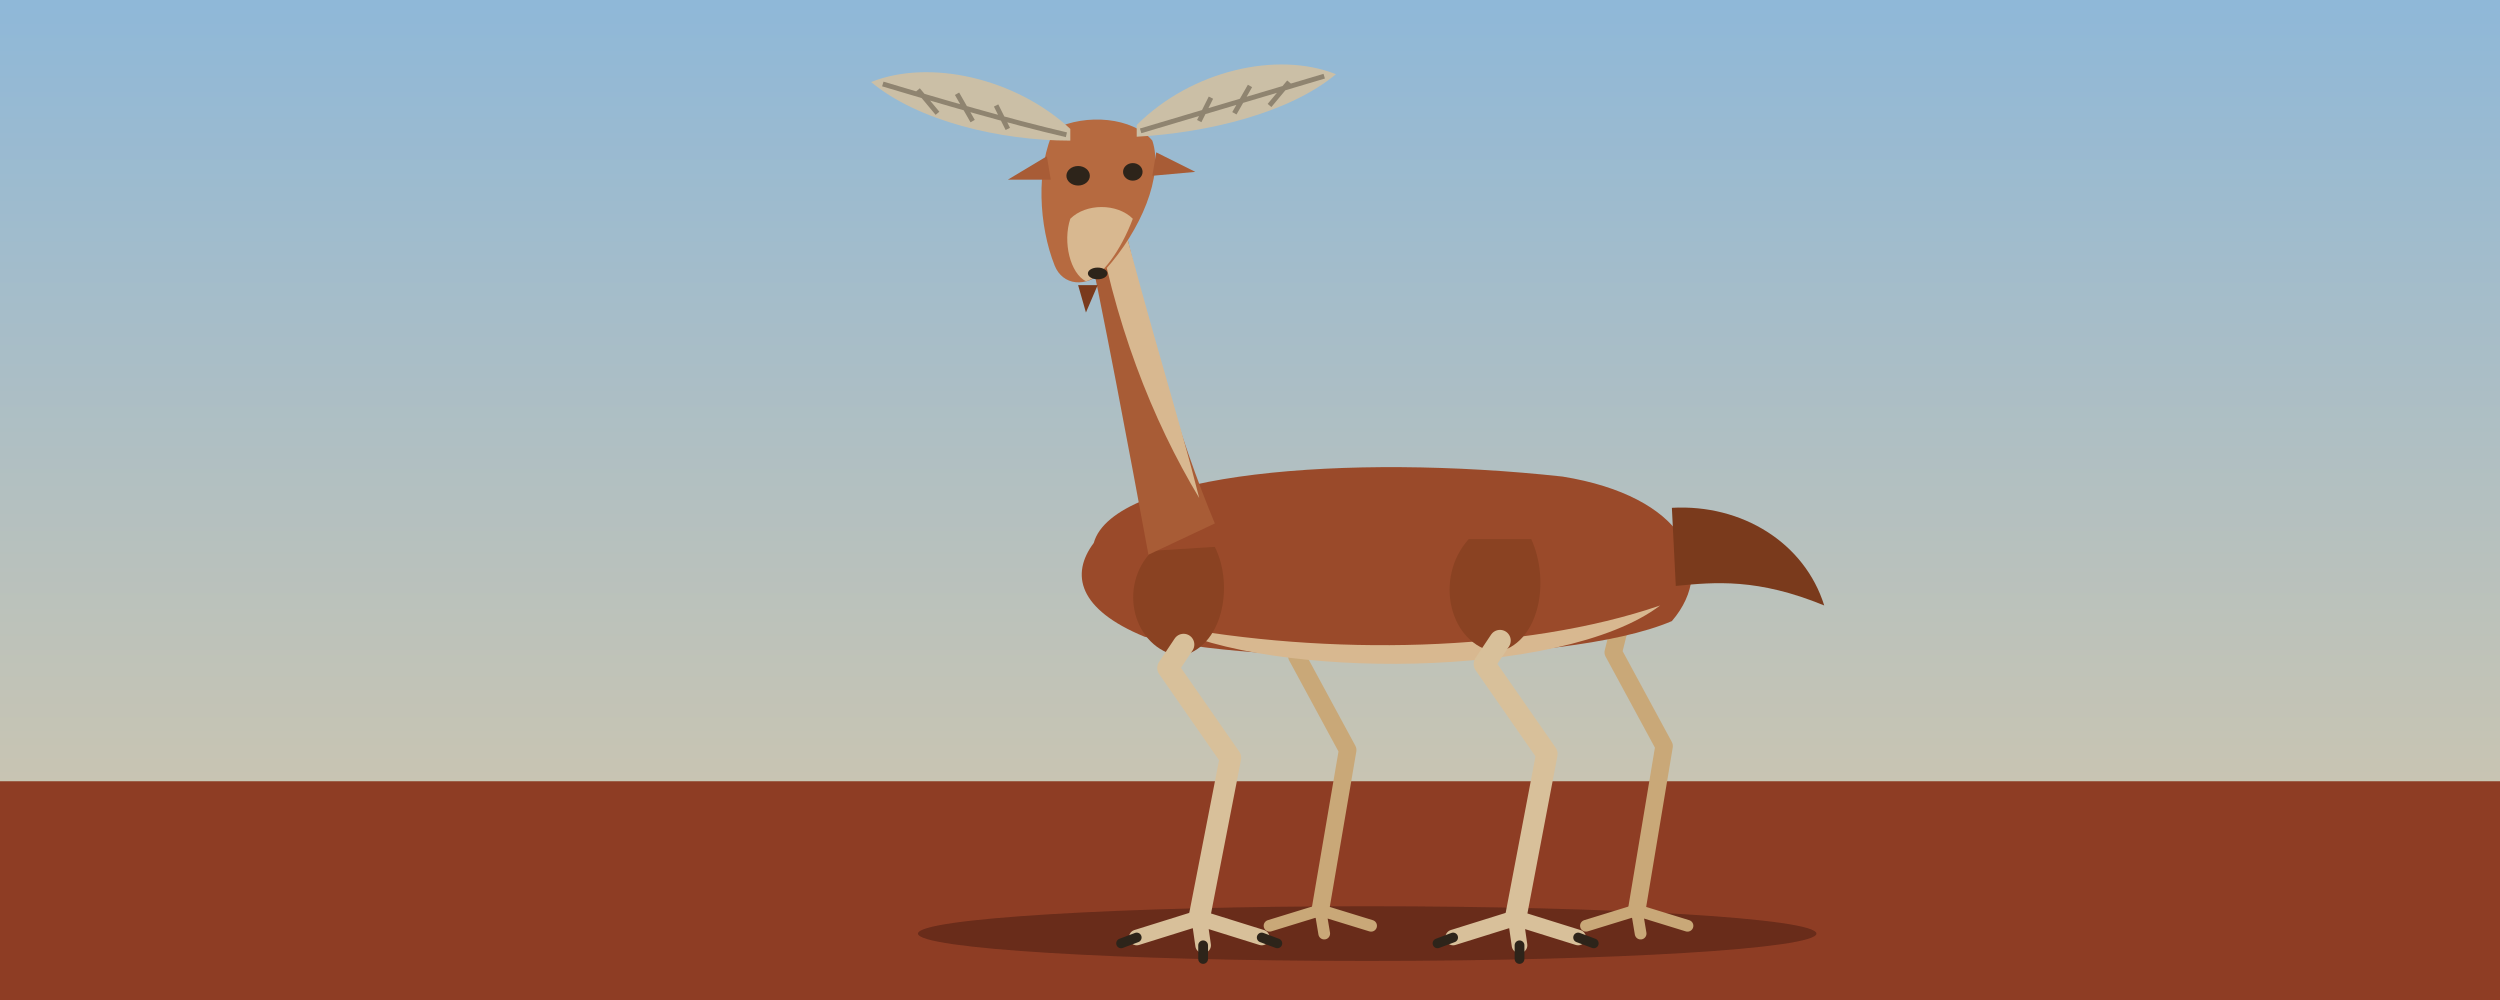
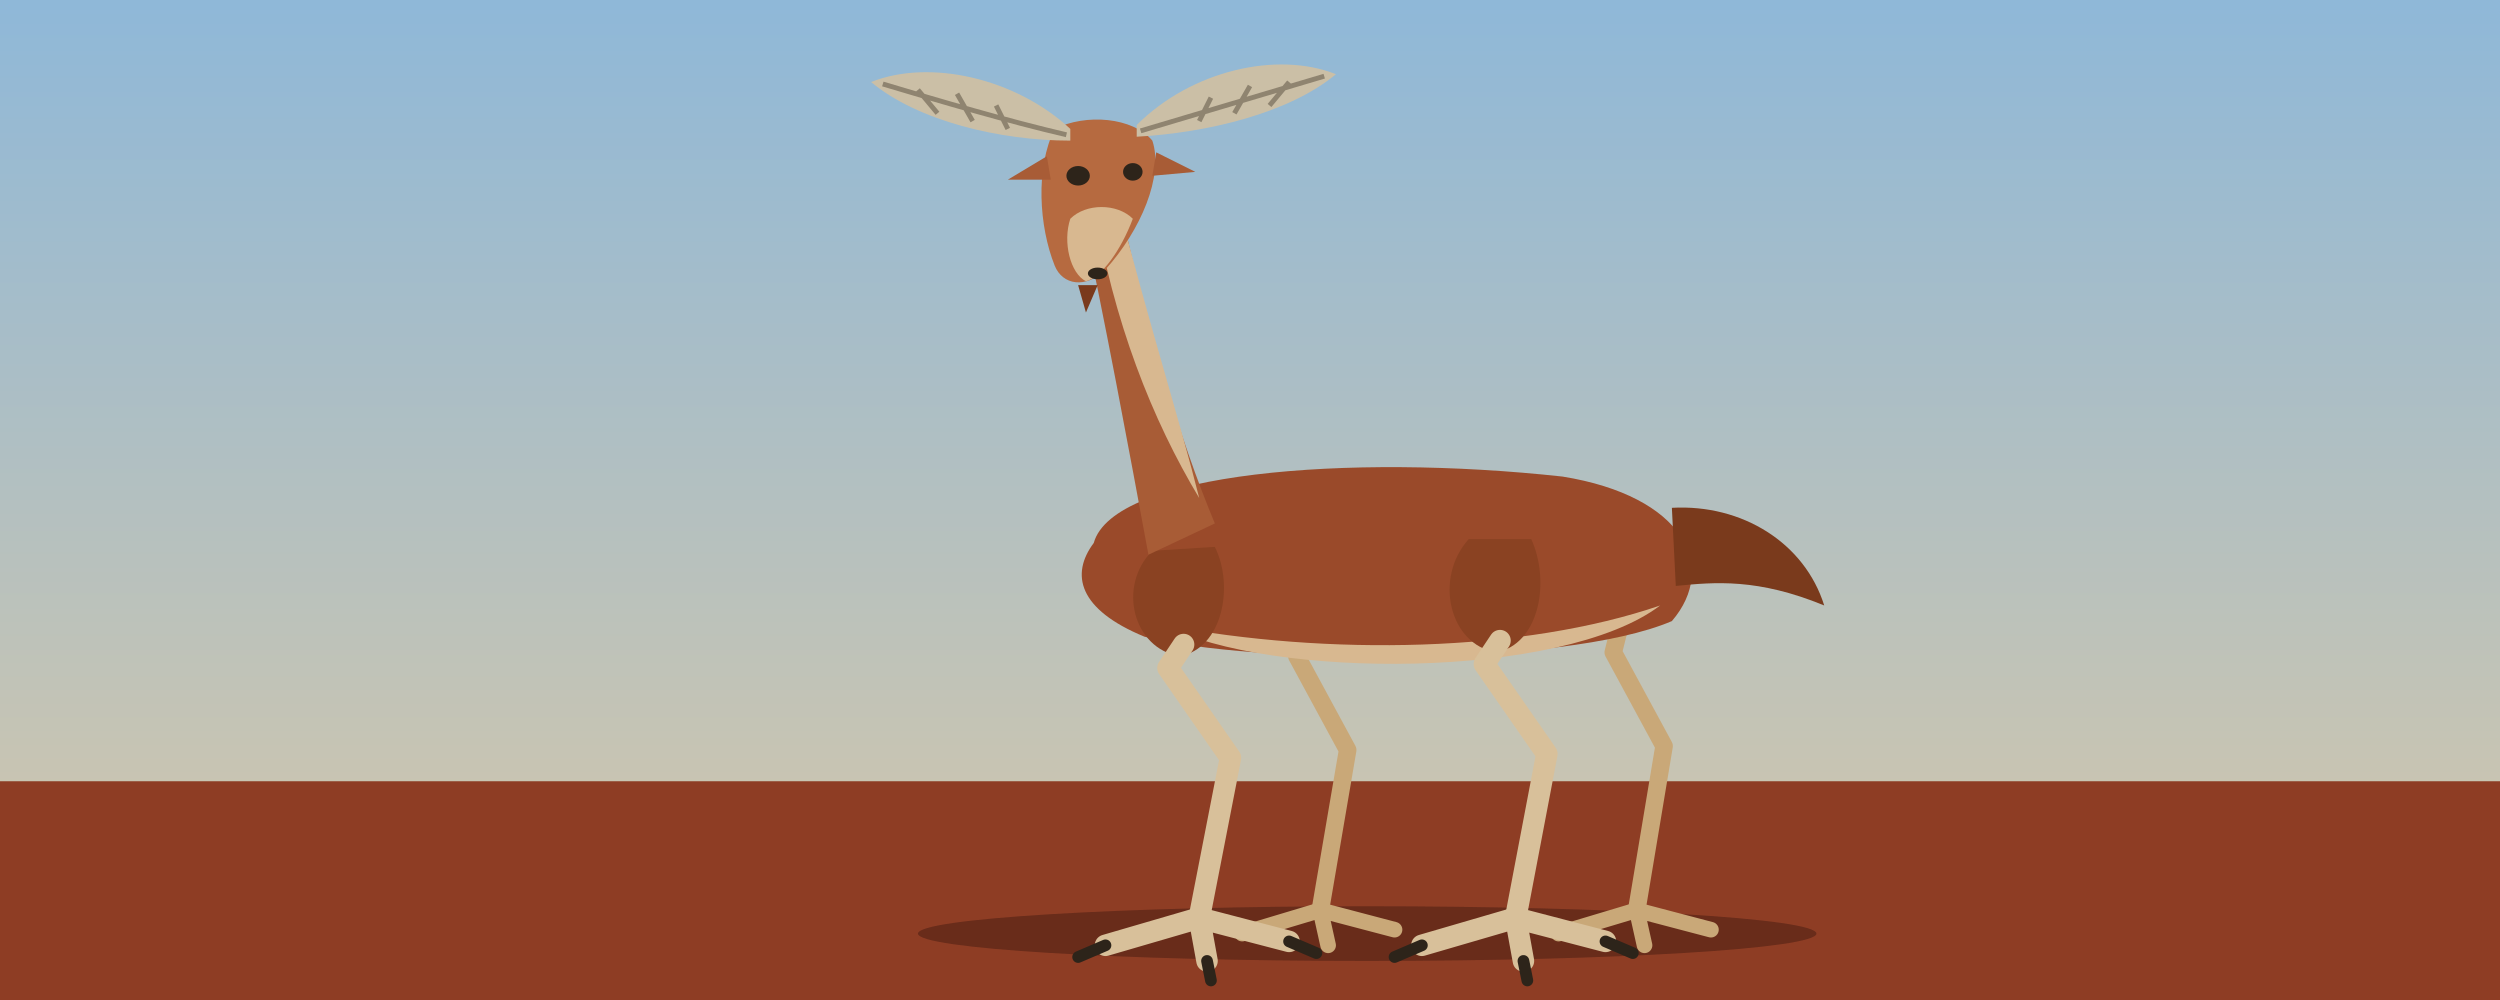
<svg xmlns="http://www.w3.org/2000/svg" width="1280" height="512" viewBox="0 0 1280 512">
  <defs>
    <linearGradient id="cielo" x1="0" y1="0" x2="0" y2="1">
      <stop offset="0" stop-color="#8fb8d8" />
      <stop offset="1" stop-color="#d8c8a8" />
    </linearGradient>
  </defs>
  <rect class="fondo" width="1280" height="512" fill="url(#cielo)" />
  <rect class="fondo" y="400" width="1280" height="112" fill="#8e3d24" />
  <ellipse class="sombra" cx="700" cy="478" rx="230" ry="14" fill="#4a1d12" opacity=".55" />
  <g fill="none" stroke-linecap="round" stroke-linejoin="round">
    <path d="M672 296 L664 336 L690 384 L676 466" stroke="#c9a878" stroke-width="9" />
    <path d="M836 294 L826 334 L852 382 L838 466" stroke="#c9a878" stroke-width="9" />
-     <path d="M676 466 L650 474 M676 466 L678 478 M676 466 L702 474 M838 466 L812 474 M838 466 L840 478 M838 466 L864 474" stroke="#c9a878" stroke-width="6" />
+     <path d="M676 466 L636 478 M676 466 L680 484 M676 466 L714 476 M838 466 L798 478 M838 466 L842 484 M838 466 L876 476" stroke="#c9a878" stroke-width="8" />
  </g>
  <g transform="translate(0 -40)">
    <path d="M560 318 C570 282 690 272 800 284 C862 294 880 330 856 358 C800 382 640 380 586 366 C552 352 548 334 560 318Z" fill="#9a4a2a" />
    <path d="M596 360 C680 376 780 374 850 350 C800 388 650 388 596 360Z" fill="#d8b890" />
    <path d="M856 300 C892 298 924 318 934 350 C900 336 878 338 858 340Z" fill="#7a3a1c" />
    <path d="M590 322 C572 340 580 372 604 376 C626 372 632 340 622 320Z M752 316 C734 336 742 370 766 374 C788 370 794 338 784 316Z" fill="#8a4222" />
  </g>
  <g fill="none" stroke-linecap="round" stroke-linejoin="round">
    <path d="M606 330 L598 342 L630 388 L614 470" stroke="#d8c09a" stroke-width="11" />
    <path d="M768 328 L760 340 L792 386 L776 470" stroke="#d8c09a" stroke-width="11" />
-     <path d="M614 470 L582 480 M614 470 L616 484 M614 470 L646 480 M776 470 L744 480 M776 470 L778 484 M776 470 L808 480" stroke="#d8c09a" stroke-width="8" />
-     <path d="M582 480 L574 483 M616 484 L616 491 M646 480 L654 483 M744 480 L736 483 M778 484 L778 491 M808 480 L816 483" stroke="#2d241a" stroke-width="5" />
+     <path d="M614 470 L566 484 M614 470 L618 492 M614 470 L660 482 M776 470 L728 484 M776 470 L780 492 M776 470 L822 482" stroke="#d8c09a" stroke-width="11" />
+     <path d="M566 484 L552 490 M618 492 L620 502 M660 482 L674 488 M728 484 L714 490 M780 492 L782 502 M822 482 L836 488" stroke="#2d241a" stroke-width="6" />
  </g>
  <path d="M588 284 C578 230 566 165 552 100 L572 98 C586 165 604 225 622 268Z" fill="#a85c36" />
  <path d="M560 104 L572 102 C588 165 604 215 614 255 C590 215 570 165 560 104Z" fill="#d8b890" />
  <path d="M540 66 C556 58 580 60 590 72 C596 90 584 118 566 138 C556 148 544 146 540 136 C532 116 530 86 540 66Z" fill="#b66a40" />
  <path d="M548 112 C556 104 572 104 580 112 C574 128 564 142 556 144 C548 140 544 124 548 112Z" fill="#d8b890" />
  <ellipse cx="552" cy="90" rx="6" ry="5" fill="#2d241a" />
  <ellipse cx="580" cy="88" rx="5" ry="4.5" fill="#2d241a" />
  <ellipse cx="562" cy="140" rx="5" ry="3" fill="#2d241a" />
  <path d="M552 146 L556 160 L562 146Z" fill="#7a3a1c" />
  <path d="M536 80 L516 92 L538 92Z M592 78 L612 88 L590 90Z" fill="#a85c36" />
  <path d="M548 66 C520 40 476 30 446 42 C470 62 512 72 548 72Z" fill="#cbbfa6" />
  <path d="M452 43 C482 52 516 62 546 69 M470 46 L480 58 M490 48 L498 62 M510 54 L516 66" stroke="#8f8470" stroke-width="2.5" fill="none" />
  <path d="M582 64 C610 36 654 26 684 38 C660 58 618 68 582 70Z" fill="#cbbfa6" />
  <path d="M678 39 C648 48 614 58 584 67 M660 42 L650 54 M640 44 L632 58 M620 50 L614 62" stroke="#8f8470" stroke-width="2.5" fill="none" />
</svg>
